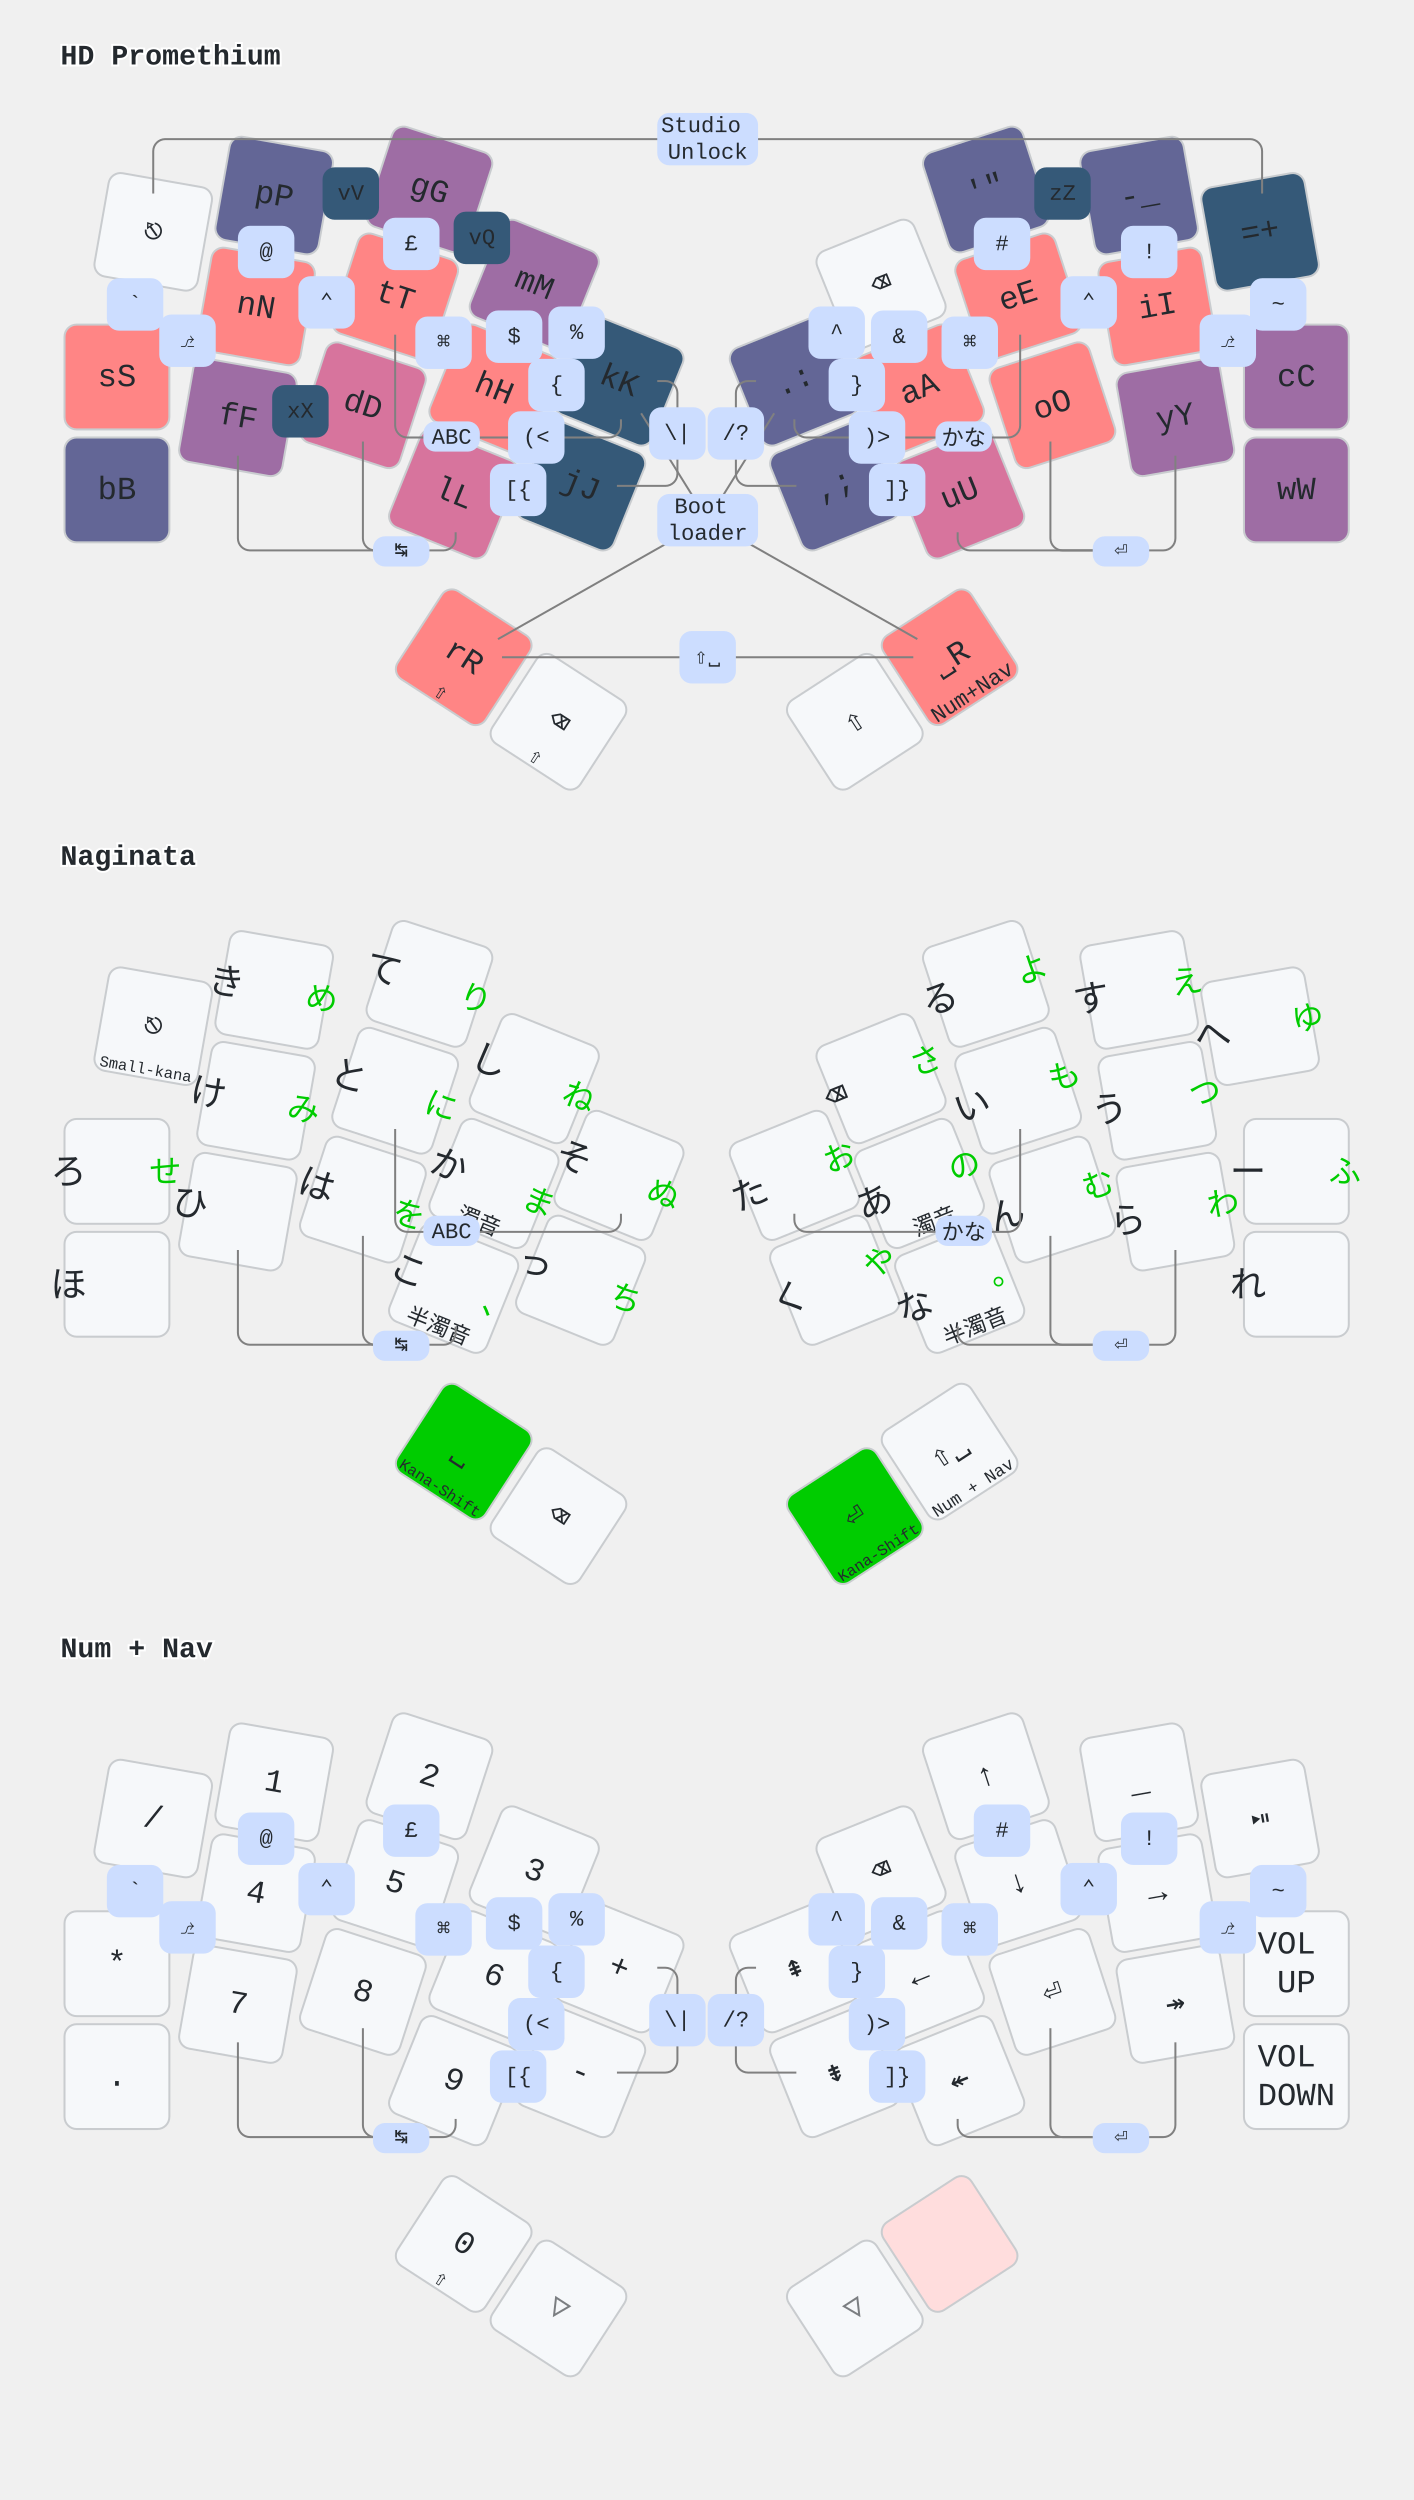
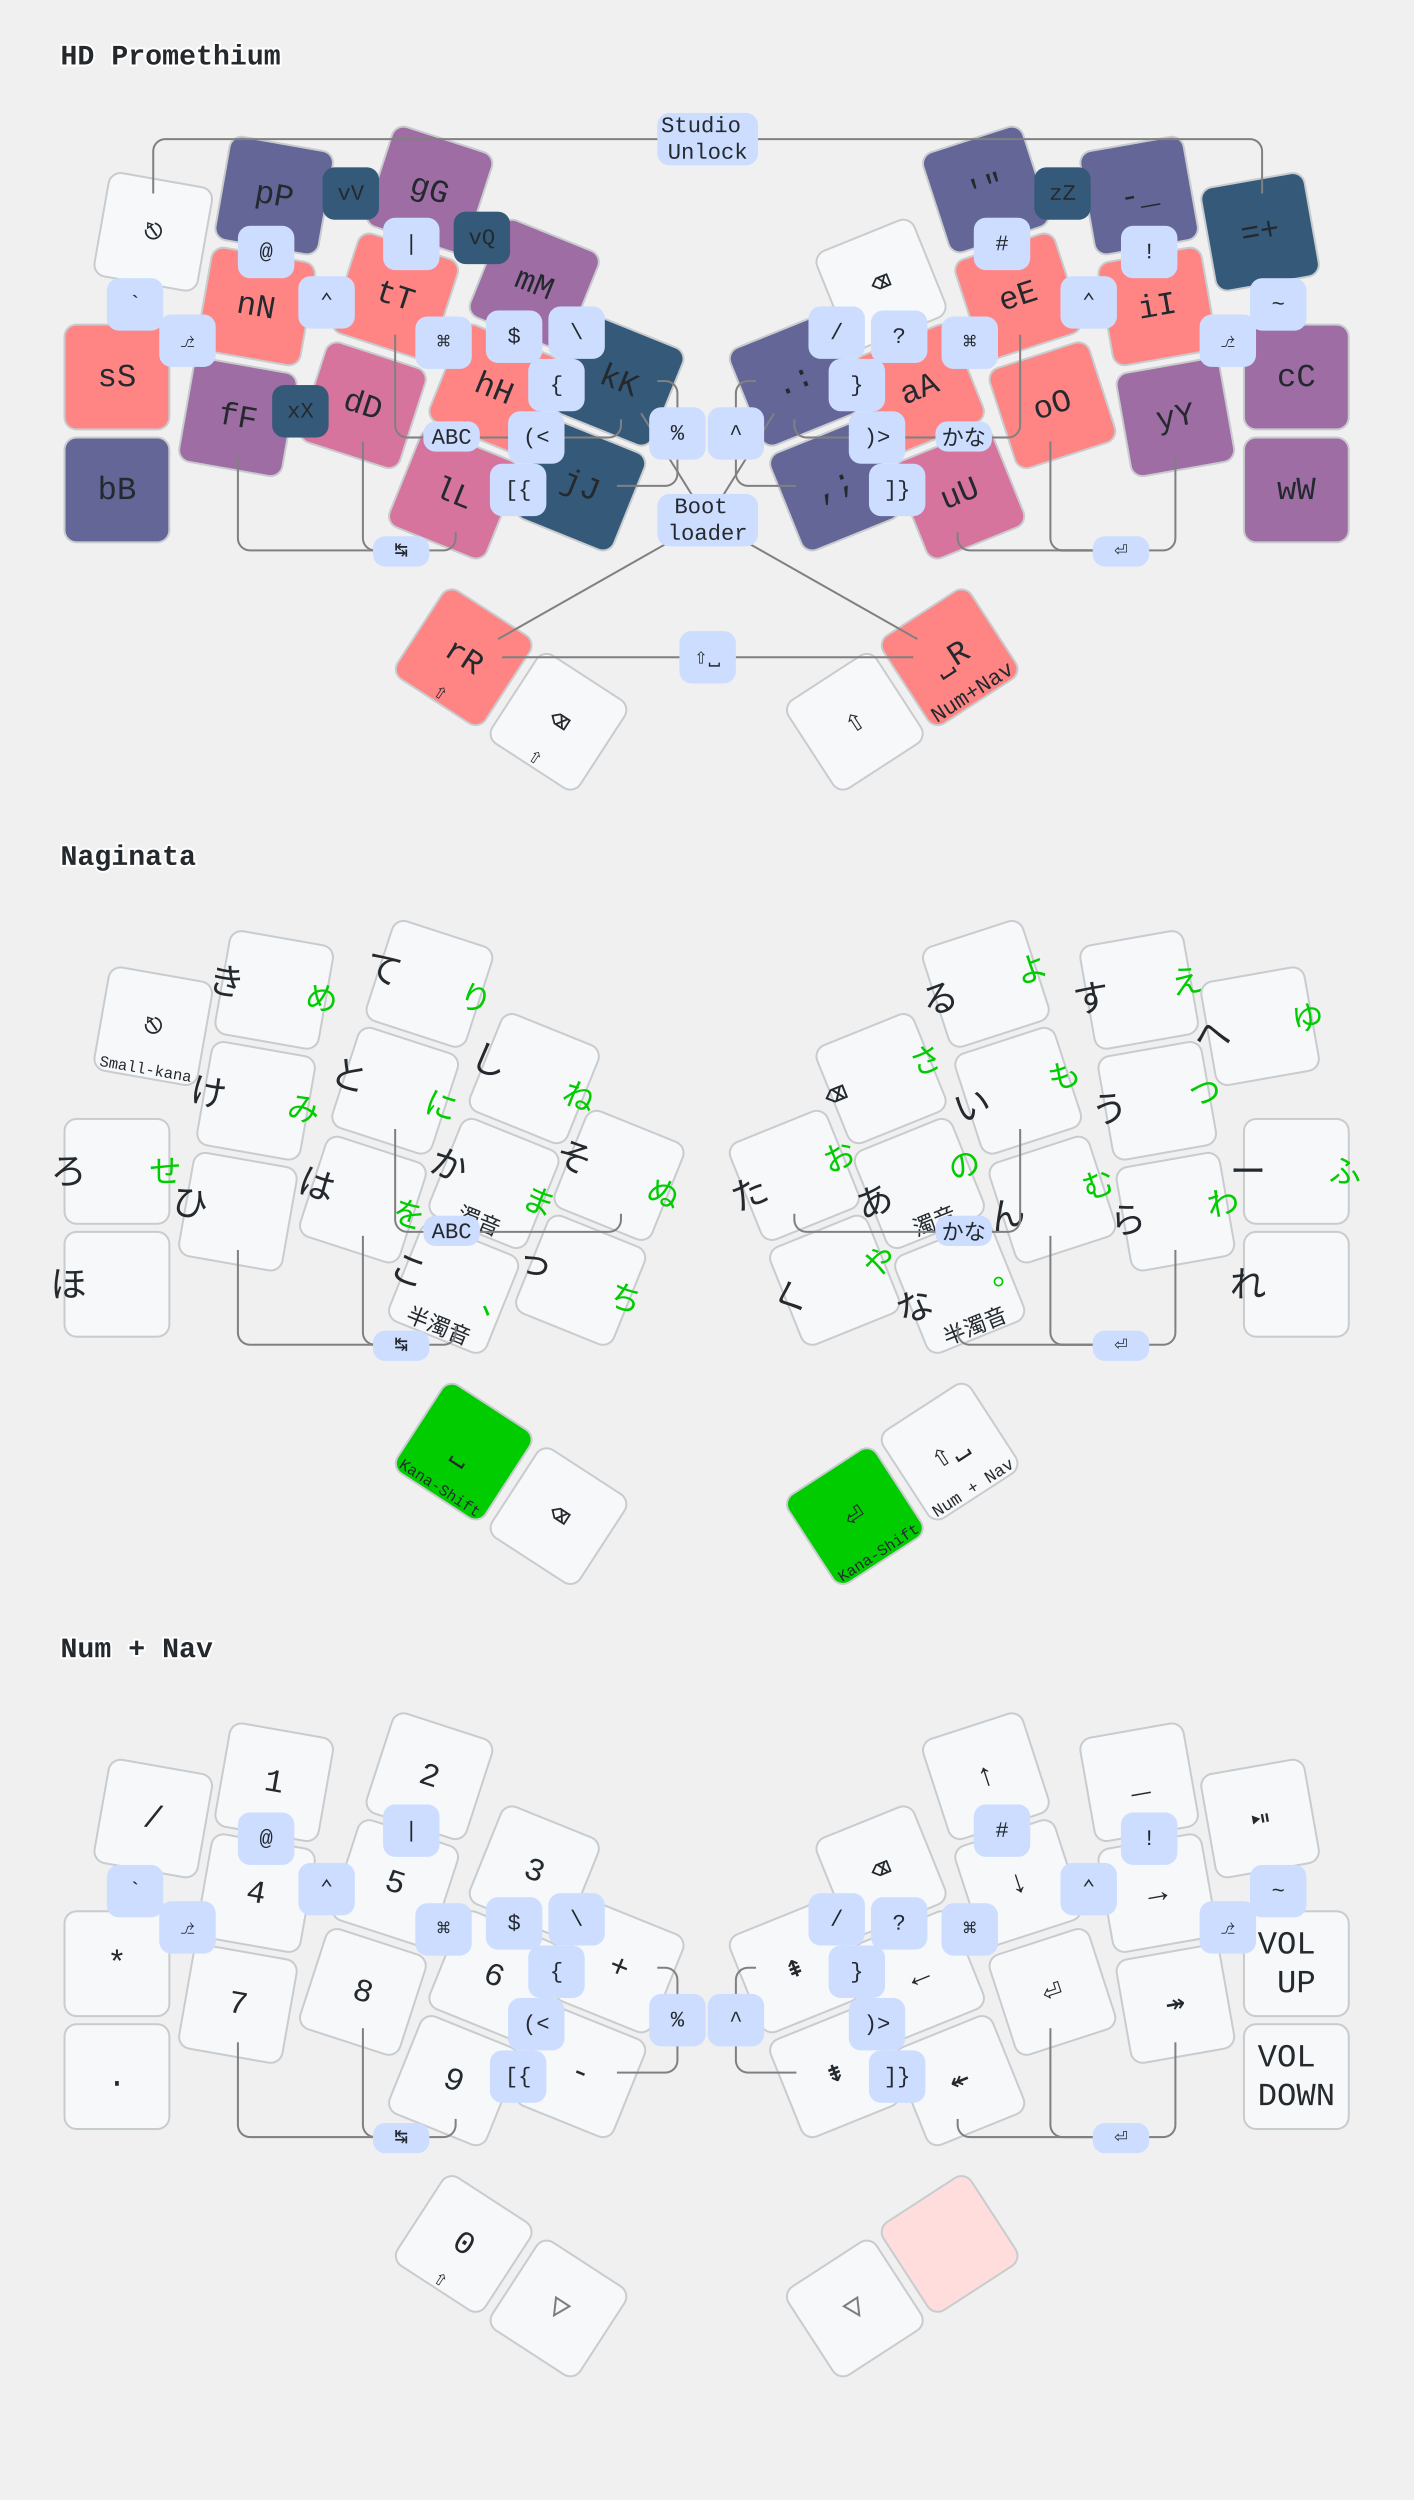
<svg xmlns="http://www.w3.org/2000/svg" width="701" height="1240" viewBox="0 0 701 1240" class="keymap">
  <style>/* inherit to force styles through use tags*/
svg path {
    fill: inherit;
}
/* font and background color specifications */
svg.keymap {
    font-family: SFMono-Regular,Consolas,Liberation Mono,Menlo,monospace;
    font-size: 14px;
    font-kerning: normal;
    text-rendering: optimizeLegibility;
    fill: #24292e;
}

/* default key styling */
rect.key {
    fill: #f6f8fa;
    stroke: #c9cccf;
    stroke-width: 1;
}

/* color accent for combo boxes */
rect.combo {
    fill: #cdf;
}

/* color accent for held keys */
rect.held, rect.combo.held {
    fill: #fdd;
}

/* color accent for ghost (optional) keys */
rect.ghost, rect.combo.ghost {
    stroke-dasharray: 4, 4;
    stroke-width: 2;
}

text {
    text-anchor: middle;
    dominant-baseline: middle;
}

/* styling for layer labels */
text.label {
    font-weight: bold;
    text-anchor: start;
    stroke: white;
    stroke-width: 2;
    paint-order: stroke;
}

text.tap {
    font-size: 16px;
}

/* styling for combo tap, and key hold/shifted label text */
text.combo, text.hold, text.shifted {
    font-size: 11px;
}

text.hold {
    text-anchor: middle;
    dominant-baseline: auto;
}

text.shifted {
    text-anchor: middle;
    dominant-baseline: hanging;
}

/* styling for hold/shifted label text in combo box */
text.combo.hold, text.combo.shifted {
    font-size: 8px;
}

/* lighter symbol for transparent keys */
text.trans {
    fill: #7b7e81;
}

/* styling for combo dendrons */
path.combo {
    stroke-width: 1;
    stroke: gray;
    fill: none;
}

/* Start Tabler Icons Cleanup */
/* cannot use height/width with glyphs */
.icon-tabler &gt; path {
    fill: inherit;
    stroke: inherit;
}
/* hide tabler's default box */
.icon-tabler &gt; path[stroke="none"][fill="none"] {
    visibility: collapse;
}

rect.low {
    fill: #355978;
}
rect.medium-low {
    fill: #636696;
}
rect.medium {
    fill: #9E6DA4;
}
rect.medium-high {
    fill: #D7749D;
}
rect.high {
    fill: #FF8585;
}

/* green styling for Naginata kana-shift */
rect.kshift {
    fill: #00CC00;
}
text.left {
    font-size: 18px;
    translate: 16px 7px;
}
text.right {
    fill: #00CC00;
    font-size: 16px;
    translate: -16px -10px;
}
</style>
  <g transform="translate(30, 0)" class="layer-HD Promethium">
    <text x="0" y="28" class="label" id="HD-Promethium">HD Promethium</text>
    <g transform="translate(0, 59)">
      <g transform="translate(46, 56) rotate(10.0)" class="key keypos-0">
        <rect rx="6" ry="6" x="-26" y="-26" width="52" height="52" class="key" />
        <text x="0" y="0" class="key tap">⎋</text>
      </g>
      <g transform="translate(106, 38) rotate(10.0)" class="key medium-low keypos-1">
        <rect rx="6" ry="6" x="-26" y="-26" width="52" height="52" class="key medium-low" />
        <text x="0" y="0" class="key medium-low tap">pP</text>
      </g>
      <g transform="translate(183, 35) rotate(18.0)" class="key medium keypos-2">
        <rect rx="6" ry="6" x="-26" y="-26" width="52" height="52" class="key medium" />
        <text x="0" y="0" class="key medium tap">gG</text>
      </g>
      <g transform="translate(235, 82) rotate(22.0)" class="key medium keypos-3">
        <rect rx="6" ry="6" x="-26" y="-26" width="52" height="52" class="key medium" />
        <text x="0" y="0" class="key medium tap">mM</text>
      </g>
      <g transform="translate(277, 130) rotate(22.0)" class="key low keypos-4">
        <rect rx="6" ry="6" x="-26" y="-26" width="52" height="52" class="key low" />
        <text x="0" y="0" class="key low tap">kK</text>
      </g>
      <g transform="translate(364, 130) rotate(-22.0)" class="key medium-low keypos-5">
        <rect rx="6" ry="6" x="-26" y="-26" width="52" height="52" class="key medium-low" />
        <text x="0" y="0" class="key medium-low tap">.:</text>
      </g>
      <g transform="translate(407, 82) rotate(-22.0)" class="key keypos-6">
        <rect rx="6" ry="6" x="-26" y="-26" width="52" height="52" class="key" />
        <text x="0" y="0" class="key tap">⌫</text>
      </g>
      <g transform="translate(459, 35) rotate(-18.0)" class="key medium-low keypos-7">
        <rect rx="6" ry="6" x="-26" y="-26" width="52" height="52" class="key medium-low" />
        <text x="0" y="0" class="key medium-low tap">'"</text>
      </g>
      <g transform="translate(535, 38) rotate(-10.0)" class="key medium-low keypos-8">
        <rect rx="6" ry="6" x="-26" y="-26" width="52" height="52" class="key medium-low" />
        <text x="0" y="0" class="key medium-low tap">-_</text>
      </g>
      <g transform="translate(595, 56) rotate(-10.0)" class="key low keypos-9">
        <rect rx="6" ry="6" x="-26" y="-26" width="52" height="52" class="key low" />
        <text x="0" y="0" class="key low tap">=+</text>
      </g>
      <g transform="translate(28, 128)" class="key high keypos-10">
        <rect rx="6" ry="6" x="-26" y="-26" width="52" height="52" class="key high" />
        <text x="0" y="0" class="key high tap">sS</text>
      </g>
      <g transform="translate(97, 93) rotate(10.0)" class="key high keypos-11">
        <rect rx="6" ry="6" x="-26" y="-26" width="52" height="52" class="key high" />
        <text x="0" y="0" class="key high tap">nN</text>
      </g>
      <g transform="translate(166, 88) rotate(18.0)" class="key high keypos-12">
        <rect rx="6" ry="6" x="-26" y="-26" width="52" height="52" class="key high" />
        <text x="0" y="0" class="key high tap">tT</text>
      </g>
      <g transform="translate(215, 134) rotate(22.0)" class="key high keypos-13">
        <rect rx="6" ry="6" x="-26" y="-26" width="52" height="52" class="key high" />
        <text x="0" y="0" class="key high tap">hH</text>
      </g>
      <g transform="translate(258, 182) rotate(22.0)" class="key low keypos-14">
        <rect rx="6" ry="6" x="-26" y="-26" width="52" height="52" class="key low" />
        <text x="0" y="0" class="key low tap">jJ</text>
      </g>
      <g transform="translate(384, 182) rotate(-22.0)" class="key medium-low keypos-15">
        <rect rx="6" ry="6" x="-26" y="-26" width="52" height="52" class="key medium-low" />
        <text x="0" y="0" class="key medium-low tap">,;</text>
      </g>
      <g transform="translate(426, 134) rotate(-22.0)" class="key high keypos-16">
        <rect rx="6" ry="6" x="-26" y="-26" width="52" height="52" class="key high" />
        <text x="0" y="0" class="key high tap">aA</text>
      </g>
      <g transform="translate(475, 88) rotate(-18.0)" class="key high keypos-17">
        <rect rx="6" ry="6" x="-26" y="-26" width="52" height="52" class="key high" />
        <text x="0" y="0" class="key high tap">eE</text>
      </g>
      <g transform="translate(544, 93) rotate(-10.0)" class="key high keypos-18">
        <rect rx="6" ry="6" x="-26" y="-26" width="52" height="52" class="key high" />
        <text x="0" y="0" class="key high tap">iI</text>
      </g>
      <g transform="translate(613, 128)" class="key medium keypos-19">
        <rect rx="6" ry="6" x="-26" y="-26" width="52" height="52" class="key medium" />
        <text x="0" y="0" class="key medium tap">cC</text>
      </g>
      <g transform="translate(28, 184)" class="key medium-low keypos-20">
        <rect rx="6" ry="6" x="-26" y="-26" width="52" height="52" class="key medium-low" />
        <text x="0" y="0" class="key medium-low tap">bB</text>
      </g>
      <g transform="translate(88, 148) rotate(10.0)" class="key medium keypos-21">
        <rect rx="6" ry="6" x="-26" y="-26" width="52" height="52" class="key medium" />
        <text x="0" y="0" class="key medium tap">fF</text>
      </g>
      <g transform="translate(150, 142) rotate(18.0)" class="key medium-high keypos-22">
        <rect rx="6" ry="6" x="-26" y="-26" width="52" height="52" class="key medium-high" />
        <text x="0" y="0" class="key medium-high tap">dD</text>
      </g>
      <g transform="translate(195, 186) rotate(22.0)" class="key medium-high keypos-23">
        <rect rx="6" ry="6" x="-26" y="-26" width="52" height="52" class="key medium-high" />
        <text x="0" y="0" class="key medium-high tap">lL</text>
      </g>
      <g transform="translate(446, 186) rotate(-22.0)" class="key medium-high keypos-24">
        <rect rx="6" ry="6" x="-26" y="-26" width="52" height="52" class="key medium-high" />
        <text x="0" y="0" class="key medium-high tap">uU</text>
      </g>
      <g transform="translate(492, 142) rotate(-18.0)" class="key high keypos-25">
        <rect rx="6" ry="6" x="-26" y="-26" width="52" height="52" class="key high" />
        <text x="0" y="0" class="key high tap">oO</text>
      </g>
      <g transform="translate(553, 148) rotate(-10.0)" class="key medium keypos-26">
        <rect rx="6" ry="6" x="-26" y="-26" width="52" height="52" class="key medium" />
        <text x="0" y="0" class="key medium tap">yY</text>
      </g>
      <g transform="translate(613, 184)" class="key medium keypos-27">
        <rect rx="6" ry="6" x="-26" y="-26" width="52" height="52" class="key medium" />
        <text x="0" y="0" class="key medium tap">wW</text>
      </g>
      <g transform="translate(200, 267) rotate(33.0)" class="key high keypos-28">
        <rect rx="6" ry="6" x="-26" y="-26" width="52" height="52" class="key high" />
        <text x="0" y="0" class="key high tap">rR</text>
        <text x="0" y="24" class="key high hold">⇧</text>
      </g>
      <g transform="translate(247, 299) rotate(33.0)" class="key keypos-29">
        <rect rx="6" ry="6" x="-26" y="-26" width="52" height="52" class="key" />
        <text x="0" y="0" class="key tap">⌫</text>
        <text x="0" y="24" class="key hold">⇧</text>
      </g>
      <g transform="translate(394, 299) rotate(-33.0)" class="key keypos-30">
        <rect rx="6" ry="6" x="-26" y="-26" width="52" height="52" class="key" />
        <text x="0" y="0" class="key tap">⇧</text>
      </g>
      <g transform="translate(441, 267) rotate(-33.0)" class="key high keypos-31">
        <rect rx="6" ry="6" x="-26" y="-26" width="52" height="52" class="key high" />
        <text x="0" y="0" class="key high tap">⎵R</text>
        <text x="0" y="24" class="key high hold">Num+Nav</text>
      </g>
      <g class="combo combopos-0">
        <path d="M321,10 h-269 a6.0,6.0 0 0 0 -6.0,6.0 v21" class="combo" />
        <path d="M321,10 h269 a6.0,6.0 0 0 1 6.0,6.0 v21" class="combo" />
        <rect rx="6" ry="6" x="296" y="-3" width="50" height="26" class="combo" />
        <text x="321" y="10" class="combo tap">
          <tspan x="321" dy="-0.6em">Studio</tspan>
          <tspan x="321" dy="1.2em">Unlock</tspan>
        </text>
      </g>
      <g class="combo combopos-1">
        <path d="M321,199 l-33,-53" class="combo" />
        <path d="M321,199 l33,-53" class="combo" />
        <path d="M321,199 l-104,59" class="combo" />
        <path d="M321,199 l104,59" class="combo" />
        <rect rx="6" ry="6" x="296" y="186" width="50" height="26" class="combo" />
        <text x="321" y="199" class="combo tap">
          <tspan x="321" dy="-0.6em">Boot</tspan>
          <tspan x="321" dy="1.2em">loader</tspan>
        </text>
      </g>
      <g class="combo combopos-2">
        <path d="M448,158 h-78 a6.0,6.0 0 0 1 -6.0,-6.0 v-3" class="combo" />
        <path d="M448,158 h22 a6.0,6.0 0 0 0 6.0,-6.0 v-45" class="combo" />
        <rect rx="6" ry="6" x="434" y="150" width="28" height="15" class="combo" />
        <text x="448" y="158" class="combo tap">かな</text>
      </g>
      <g class="combo combopos-3">
        <path d="M194,158 h78 a6.0,6.0 0 0 0 6.0,-6.0 v-3" class="combo" />
        <path d="M194,158 h-22 a6.0,6.0 0 0 1 -6.0,-6.0 v-45" class="combo" />
        <rect rx="6" ry="6" x="180" y="150" width="28" height="15" class="combo" />
        <text x="194" y="158" class="combo tap">ABC</text>
      </g>
      <g class="combo combopos-4">
        <path d="M169,214 h21 a6.0,6.0 0 0 0 6.0,-6.0 v-3" class="combo" />
        <path d="M169,214 h-13 a6.0,6.0 0 0 1 -6.0,-6.0 v-48" class="combo" />
        <path d="M169,214 h-75 a6.0,6.0 0 0 1 -6.0,-6.0 v-41" class="combo" />
        <rect rx="6" ry="6" x="155" y="207" width="28" height="15" class="combo" />
        <text x="169" y="214" class="combo tap">↹</text>
      </g>
      <g class="combo combopos-5">
        <path d="M526,214 h-75 a6.0,6.0 0 0 1 -6.0,-6.0 v-3" class="combo" />
        <path d="M526,214 h-29 a6.0,6.0 0 0 1 -6.0,-6.0 v-48" class="combo" />
        <path d="M526,214 h21 a6.0,6.0 0 0 0 6.0,-6.0 v-41" class="combo" />
        <rect rx="6" ry="6" x="512" y="207" width="28" height="15" class="combo" />
        <text x="526" y="214" class="combo tap">⏎</text>
      </g>
      <g class="combo combopos-6">
        <rect rx="6" ry="6" x="49" y="97" width="28" height="26" class="combo" />
        <text x="63" y="110" class="combo tap">⎇</text>
      </g>
      <g class="combo combopos-7">
        <rect rx="6" ry="6" x="118" y="78" width="28" height="26" class="combo" />
        <text x="132" y="91" class="combo tap">⌃</text>
      </g>
      <g class="combo combopos-8">
        <rect rx="6" ry="6" x="176" y="98" width="28" height="26" class="combo" />
        <text x="190" y="111" class="combo tap">⌘</text>
      </g>
      <g class="combo combopos-9">
        <rect rx="6" ry="6" x="565" y="97" width="28" height="26" class="combo" />
        <text x="579" y="110" class="combo tap">⎇</text>
      </g>
      <g class="combo combopos-10">
        <rect rx="6" ry="6" x="496" y="78" width="28" height="26" class="combo" />
        <text x="510" y="91" class="combo tap">⌃</text>
      </g>
      <g class="combo combopos-11">
        <rect rx="6" ry="6" x="437" y="98" width="28" height="26" class="combo" />
        <text x="451" y="111" class="combo tap">⌘</text>
      </g>
      <g class="combo low combopos-12">
        <rect rx="6" ry="6" x="195" y="46" width="28" height="26" class="combo low" />
        <text x="209" y="59" class="combo low tap">vQ</text>
      </g>
      <g class="combo low combopos-13">
        <rect rx="6" ry="6" x="483" y="24" width="28" height="26" class="combo low" />
        <text x="497" y="37" class="combo low tap">zZ</text>
      </g>
      <g class="combo low combopos-14">
        <rect rx="6" ry="6" x="130" y="24" width="28" height="26" class="combo low" />
        <text x="144" y="37" class="combo low tap">vV</text>
      </g>
      <g class="combo low combopos-15">
        <rect rx="6" ry="6" x="105" y="132" width="28" height="26" class="combo low" />
        <text x="119" y="145" class="combo low tap">xX</text>
      </g>
      <g class="combo combopos-16">
        <path d="M321,267 l-102,0" class="combo" />
        <path d="M321,267 l102,0" class="combo" />
        <rect rx="6" ry="6" x="307" y="254" width="28" height="26" class="combo" />
        <text x="321" y="267" class="combo tap">⇧⎵</text>
      </g>
      <g class="combo combopos-17">
        <rect rx="6" ry="6" x="23" y="79" width="28" height="26" class="combo" />
        <text x="37" y="92" class="combo tap">`</text>
      </g>
      <g class="combo combopos-18">
        <rect rx="6" ry="6" x="88" y="53" width="28" height="26" class="combo" />
        <text x="102" y="66" class="combo tap">@</text>
      </g>
      <g class="combo combopos-19">
        <rect rx="6" ry="6" x="160" y="49" width="28" height="26" class="combo" />
-         <text x="174" y="62" class="combo tap">£</text>
+         <text x="174" y="62" class="combo tap">|</text>
      </g>
      <g class="combo combopos-20">
        <rect rx="6" ry="6" x="211" y="95" width="28" height="26" class="combo" />
        <text x="225" y="108" class="combo tap">$</text>
      </g>
      <g class="combo combopos-21">
        <rect rx="6" ry="6" x="242" y="93" width="28" height="26" class="combo" />
-         <text x="256" y="106" class="combo tap">%</text>
+         <text x="256" y="106" class="combo tap">\</text>
      </g>
      <g class="combo combopos-22">
        <path d="M306,156 v-20 a6.0,6.0 0 0 0 -6.0,-6.0 h-4" class="combo" />
        <path d="M306,156 v20 a6.0,6.0 0 0 1 -6.0,6.0 h-24" class="combo" />
        <rect rx="6" ry="6" x="292" y="143" width="28" height="26" class="combo" />
-         <text x="306" y="156" class="combo tap">\|</text>
+         <text x="306" y="156" class="combo tap">%</text>
      </g>
      <g class="combo combopos-23">
        <path d="M335,156 v-20 a6.0,6.0 0 0 1 6.0,-6.0 h4" class="combo" />
        <path d="M335,156 v20 a6.0,6.0 0 0 0 6.0,6.0 h24" class="combo" />
        <rect rx="6" ry="6" x="321" y="143" width="28" height="26" class="combo" />
-         <text x="335" y="156" class="combo tap">/?</text>
+         <text x="335" y="156" class="combo tap">^</text>
      </g>
      <g class="combo combopos-24">
        <rect rx="6" ry="6" x="371" y="93" width="28" height="26" class="combo" />
-         <text x="385" y="106" class="combo tap">^</text>
+         <text x="385" y="106" class="combo tap">/</text>
      </g>
      <g class="combo combopos-25">
        <rect rx="6" ry="6" x="402" y="95" width="28" height="26" class="combo" />
-         <text x="416" y="108" class="combo tap">&amp;</text>
+         <text x="416" y="108" class="combo tap">?</text>
      </g>
      <g class="combo combopos-26">
        <rect rx="6" ry="6" x="453" y="49" width="28" height="26" class="combo" />
        <text x="467" y="62" class="combo tap">#</text>
      </g>
      <g class="combo combopos-27">
        <rect rx="6" ry="6" x="526" y="53" width="28" height="26" class="combo" />
        <text x="540" y="66" class="combo tap">!</text>
      </g>
      <g class="combo combopos-28">
        <rect rx="6" ry="6" x="590" y="79" width="28" height="26" class="combo" />
        <text x="604" y="92" class="combo tap">~</text>
      </g>
      <g class="combo combopos-29">
        <rect rx="6" ry="6" x="232" y="119" width="28" height="26" class="combo" />
        <text x="246" y="132" class="combo tap">{</text>
      </g>
      <g class="combo combopos-30">
        <rect rx="6" ry="6" x="381" y="119" width="28" height="26" class="combo" />
        <text x="395" y="132" class="combo tap">}</text>
      </g>
      <g class="combo combopos-31">
        <rect rx="6" ry="6" x="222" y="145" width="28" height="26" class="combo" />
        <text x="236" y="158" class="combo tap">(&lt;</text>
      </g>
      <g class="combo combopos-32">
        <rect rx="6" ry="6" x="391" y="145" width="28" height="26" class="combo" />
        <text x="405" y="158" class="combo tap">)&gt;</text>
      </g>
      <g class="combo combopos-33">
        <rect rx="6" ry="6" x="213" y="171" width="28" height="26" class="combo" />
        <text x="227" y="184" class="combo tap">[{</text>
      </g>
      <g class="combo combopos-34">
        <rect rx="6" ry="6" x="401" y="171" width="28" height="26" class="combo" />
        <text x="415" y="184" class="combo tap">]}</text>
      </g>
    </g>
  </g>
  <g transform="translate(30, 397)" class="layer-Naginata">
    <text x="0" y="28" class="label" id="Naginata">Naginata</text>
    <g transform="translate(0, 56)">
      <g transform="translate(46, 56) rotate(10.0)" class="key keypos-0">
        <rect rx="6" ry="6" x="-26" y="-26" width="52" height="52" class="key" />
        <text x="0" y="0" class="key tap">⎋</text>
        <text x="0" y="24" class="key hold">
          <tspan style="font-size: 70%">Small-kana</tspan>
        </text>
      </g>
      <g transform="translate(106, 38) rotate(10.0)" class="key keypos-1">
        <rect rx="6" ry="6" x="-26" y="-26" width="52" height="52" class="key" />
        <text x="-24" y="0" class="key left">き</text>
        <text x="24" y="0" class="key right">め</text>
      </g>
      <g transform="translate(183, 35) rotate(18.0)" class="key keypos-2">
        <rect rx="6" ry="6" x="-26" y="-26" width="52" height="52" class="key" />
        <text x="-24" y="0" class="key left">て</text>
        <text x="24" y="0" class="key right">り</text>
      </g>
      <g transform="translate(235, 82) rotate(22.0)" class="key keypos-3">
        <rect rx="6" ry="6" x="-26" y="-26" width="52" height="52" class="key" />
        <text x="-24" y="0" class="key left">し</text>
        <text x="24" y="0" class="key right">ね</text>
      </g>
      <g transform="translate(277, 130) rotate(22.0)" class="key keypos-4">
        <rect rx="6" ry="6" x="-26" y="-26" width="52" height="52" class="key" />
        <text x="-24" y="0" class="key left">そ</text>
        <text x="24" y="0" class="key right">ぬ</text>
      </g>
      <g transform="translate(364, 130) rotate(-22.0)" class="key keypos-5">
        <rect rx="6" ry="6" x="-26" y="-26" width="52" height="52" class="key" />
        <text x="-24" y="0" class="key left">た</text>
        <text x="24" y="0" class="key right">お</text>
      </g>
      <g transform="translate(407, 82) rotate(-22.0)" class="key keypos-6">
        <rect rx="6" ry="6" x="-26" y="-26" width="52" height="52" class="key" />
        <text x="-24" y="0" class="key left">⌫</text>
        <text x="24" y="0" class="key right">さ</text>
      </g>
      <g transform="translate(459, 35) rotate(-18.0)" class="key keypos-7">
        <rect rx="6" ry="6" x="-26" y="-26" width="52" height="52" class="key" />
        <text x="-24" y="0" class="key left">る</text>
        <text x="24" y="0" class="key right">よ</text>
      </g>
      <g transform="translate(535, 38) rotate(-10.0)" class="key keypos-8">
        <rect rx="6" ry="6" x="-26" y="-26" width="52" height="52" class="key" />
        <text x="-24" y="0" class="key left">す</text>
        <text x="24" y="0" class="key right">え</text>
      </g>
      <g transform="translate(595, 56) rotate(-10.0)" class="key keypos-9">
        <rect rx="6" ry="6" x="-26" y="-26" width="52" height="52" class="key" />
        <text x="-24" y="0" class="key left">へ</text>
        <text x="24" y="0" class="key right">ゆ</text>
      </g>
      <g transform="translate(28, 128)" class="key keypos-10">
        <rect rx="6" ry="6" x="-26" y="-26" width="52" height="52" class="key" />
        <text x="-24" y="0" class="key left">ろ</text>
        <text x="24" y="0" class="key right">せ</text>
      </g>
      <g transform="translate(97, 93) rotate(10.0)" class="key keypos-11">
        <rect rx="6" ry="6" x="-26" y="-26" width="52" height="52" class="key" />
        <text x="-24" y="0" class="key left">け</text>
        <text x="24" y="0" class="key right">み</text>
      </g>
      <g transform="translate(166, 88) rotate(18.0)" class="key keypos-12">
        <rect rx="6" ry="6" x="-26" y="-26" width="52" height="52" class="key" />
        <text x="-24" y="0" class="key left">と</text>
        <text x="24" y="0" class="key right">に</text>
      </g>
      <g transform="translate(215, 134) rotate(22.0)" class="key keypos-13">
        <rect rx="6" ry="6" x="-26" y="-26" width="52" height="52" class="key" />
        <text x="0" y="24" class="key hold">濁音</text>
        <text x="-24" y="0" class="key left">か</text>
        <text x="24" y="0" class="key right">ま</text>
      </g>
      <g transform="translate(258, 182) rotate(22.0)" class="key keypos-14">
        <rect rx="6" ry="6" x="-26" y="-26" width="52" height="52" class="key" />
        <text x="-24" y="0" class="key left">っ</text>
        <text x="24" y="0" class="key right">ち</text>
      </g>
      <g transform="translate(384, 182) rotate(-22.0)" class="key keypos-15">
        <rect rx="6" ry="6" x="-26" y="-26" width="52" height="52" class="key" />
        <text x="-24" y="0" class="key left">く</text>
        <text x="24" y="0" class="key right">や</text>
      </g>
      <g transform="translate(426, 134) rotate(-22.0)" class="key keypos-16">
        <rect rx="6" ry="6" x="-26" y="-26" width="52" height="52" class="key" />
        <text x="0" y="24" class="key hold">濁音</text>
        <text x="-24" y="0" class="key left">あ</text>
        <text x="24" y="0" class="key right">の</text>
      </g>
      <g transform="translate(475, 88) rotate(-18.0)" class="key keypos-17">
        <rect rx="6" ry="6" x="-26" y="-26" width="52" height="52" class="key" />
        <text x="-24" y="0" class="key left">い</text>
        <text x="24" y="0" class="key right">も</text>
      </g>
      <g transform="translate(544, 93) rotate(-10.0)" class="key keypos-18">
        <rect rx="6" ry="6" x="-26" y="-26" width="52" height="52" class="key" />
        <text x="-24" y="0" class="key left">う</text>
        <text x="24" y="0" class="key right">つ</text>
      </g>
      <g transform="translate(613, 128)" class="key keypos-19">
        <rect rx="6" ry="6" x="-26" y="-26" width="52" height="52" class="key" />
        <text x="-24" y="0" class="key left">ー</text>
        <text x="24" y="0" class="key right">ふ</text>
      </g>
      <g transform="translate(28, 184)" class="key keypos-20">
        <rect rx="6" ry="6" x="-26" y="-26" width="52" height="52" class="key" />
        <text x="-24" y="0" class="key left">ほ</text>
      </g>
      <g transform="translate(88, 148) rotate(10.0)" class="key keypos-21">
        <rect rx="6" ry="6" x="-26" y="-26" width="52" height="52" class="key" />
        <text x="-24" y="0" class="key left">ひ</text>
      </g>
      <g transform="translate(150, 142) rotate(18.0)" class="key keypos-22">
        <rect rx="6" ry="6" x="-26" y="-26" width="52" height="52" class="key" />
        <text x="-24" y="0" class="key left">は</text>
        <text x="24" y="0" class="key right">を</text>
      </g>
      <g transform="translate(195, 186) rotate(22.0)" class="key keypos-23">
        <rect rx="6" ry="6" x="-26" y="-26" width="52" height="52" class="key" />
        <text x="0" y="24" class="key hold">半濁音</text>
        <text x="-24" y="0" class="key left">こ</text>
        <text x="24" y="0" class="key right">、</text>
      </g>
      <g transform="translate(446, 186) rotate(-22.0)" class="key keypos-24">
        <rect rx="6" ry="6" x="-26" y="-26" width="52" height="52" class="key" />
        <text x="0" y="24" class="key hold">半濁音</text>
        <text x="-24" y="0" class="key left">な</text>
        <text x="24" y="0" class="key right">。</text>
      </g>
      <g transform="translate(492, 142) rotate(-18.0)" class="key keypos-25">
        <rect rx="6" ry="6" x="-26" y="-26" width="52" height="52" class="key" />
        <text x="-24" y="0" class="key left">ん</text>
        <text x="24" y="0" class="key right">む</text>
      </g>
      <g transform="translate(553, 148) rotate(-10.0)" class="key keypos-26">
        <rect rx="6" ry="6" x="-26" y="-26" width="52" height="52" class="key" />
        <text x="-24" y="0" class="key left">ら</text>
        <text x="24" y="0" class="key right">わ</text>
      </g>
      <g transform="translate(613, 184)" class="key keypos-27">
        <rect rx="6" ry="6" x="-26" y="-26" width="52" height="52" class="key" />
        <text x="-24" y="0" class="key left">れ</text>
      </g>
      <g transform="translate(200, 267) rotate(33.0)" class="key kshift keypos-28">
        <rect rx="6" ry="6" x="-26" y="-26" width="52" height="52" class="key kshift" />
        <text x="0" y="0" class="key kshift tap">⎵</text>
        <text x="0" y="24" class="key kshift hold">
          <tspan style="font-size: 70%">Kana-Shift</tspan>
        </text>
      </g>
      <g transform="translate(247, 299) rotate(33.0)" class="key keypos-29">
        <rect rx="6" ry="6" x="-26" y="-26" width="52" height="52" class="key" />
        <text x="0" y="0" class="key tap">⌫</text>
      </g>
      <g transform="translate(394, 299) rotate(-33.0)" class="key kshift keypos-30">
        <rect rx="6" ry="6" x="-26" y="-26" width="52" height="52" class="key kshift" />
        <text x="0" y="0" class="key kshift tap">⏎</text>
        <text x="0" y="24" class="key kshift hold">
          <tspan style="font-size: 70%">Kana-Shift</tspan>
        </text>
      </g>
      <g transform="translate(441, 267) rotate(-33.0)" class="key keypos-31">
        <rect rx="6" ry="6" x="-26" y="-26" width="52" height="52" class="key" />
        <text x="0" y="0" class="key tap">⇧⎵</text>
        <a href="#Num--Nav">
          <text x="0" y="24" class="key hold layer-activator">
            <tspan style="font-size: 78%">Num + Nav</tspan>
          </text>
        </a>
      </g>
      <g class="combo combopos-0">
        <path d="M448,158 h-78 a6.0,6.0 0 0 1 -6.0,-6.0 v-3" class="combo" />
        <path d="M448,158 h22 a6.0,6.0 0 0 0 6.0,-6.0 v-45" class="combo" />
        <rect rx="6" ry="6" x="434" y="150" width="28" height="15" class="combo" />
        <text x="448" y="158" class="combo tap">かな</text>
      </g>
      <g class="combo combopos-1">
        <path d="M194,158 h78 a6.0,6.0 0 0 0 6.0,-6.0 v-3" class="combo" />
        <path d="M194,158 h-22 a6.0,6.0 0 0 1 -6.0,-6.0 v-45" class="combo" />
        <rect rx="6" ry="6" x="180" y="150" width="28" height="15" class="combo" />
        <text x="194" y="158" class="combo tap">ABC</text>
      </g>
      <g class="combo combopos-2">
        <path d="M169,214 h21 a6.0,6.0 0 0 0 6.0,-6.0 v-3" class="combo" />
        <path d="M169,214 h-13 a6.0,6.0 0 0 1 -6.0,-6.0 v-48" class="combo" />
        <path d="M169,214 h-75 a6.0,6.0 0 0 1 -6.0,-6.0 v-41" class="combo" />
        <rect rx="6" ry="6" x="155" y="207" width="28" height="15" class="combo" />
        <text x="169" y="214" class="combo tap">↹</text>
      </g>
      <g class="combo combopos-3">
        <path d="M526,214 h-75 a6.0,6.0 0 0 1 -6.0,-6.0 v-3" class="combo" />
        <path d="M526,214 h-29 a6.0,6.0 0 0 1 -6.0,-6.0 v-48" class="combo" />
        <path d="M526,214 h21 a6.0,6.0 0 0 0 6.0,-6.0 v-41" class="combo" />
        <rect rx="6" ry="6" x="512" y="207" width="28" height="15" class="combo" />
        <text x="526" y="214" class="combo tap">⏎</text>
      </g>
    </g>
  </g>
  <g transform="translate(30, 790)" class="layer-Num + Nav">
    <text x="0" y="28" class="label" id="Num--Nav">Num + Nav</text>
    <g transform="translate(0, 56)">
      <g transform="translate(46, 56) rotate(10.0)" class="key keypos-0">
        <rect rx="6" ry="6" x="-26" y="-26" width="52" height="52" class="key" />
        <text x="0" y="0" class="key tap">/</text>
      </g>
      <g transform="translate(106, 38) rotate(10.0)" class="key keypos-1">
        <rect rx="6" ry="6" x="-26" y="-26" width="52" height="52" class="key" />
        <text x="0" y="0" class="key tap">1</text>
      </g>
      <g transform="translate(183, 35) rotate(18.0)" class="key keypos-2">
        <rect rx="6" ry="6" x="-26" y="-26" width="52" height="52" class="key" />
        <text x="0" y="0" class="key tap">2</text>
      </g>
      <g transform="translate(235, 82) rotate(22.0)" class="key keypos-3">
        <rect rx="6" ry="6" x="-26" y="-26" width="52" height="52" class="key" />
        <text x="0" y="0" class="key tap">3</text>
      </g>
      <g transform="translate(277, 130) rotate(22.0)" class="key keypos-4">
        <rect rx="6" ry="6" x="-26" y="-26" width="52" height="52" class="key" />
        <text x="0" y="0" class="key tap">+</text>
      </g>
      <g transform="translate(364, 130) rotate(-22.0)" class="key keypos-5">
        <rect rx="6" ry="6" x="-26" y="-26" width="52" height="52" class="key" />
        <text x="0" y="0" class="key tap">⇞</text>
      </g>
      <g transform="translate(407, 82) rotate(-22.0)" class="key keypos-6">
        <rect rx="6" ry="6" x="-26" y="-26" width="52" height="52" class="key" />
        <text x="0" y="0" class="key tap">⌫</text>
      </g>
      <g transform="translate(459, 35) rotate(-18.0)" class="key keypos-7">
        <rect rx="6" ry="6" x="-26" y="-26" width="52" height="52" class="key" />
        <text x="0" y="0" class="key tap">↑</text>
      </g>
      <g transform="translate(535, 38) rotate(-10.0)" class="key keypos-8">
        <rect rx="6" ry="6" x="-26" y="-26" width="52" height="52" class="key" />
        <text x="0" y="0" class="key tap">_</text>
      </g>
      <g transform="translate(595, 56) rotate(-10.0)" class="key keypos-9">
        <rect rx="6" ry="6" x="-26" y="-26" width="52" height="52" class="key" />
        <text x="0" y="0" class="key tap">⏯</text>
      </g>
      <g transform="translate(28, 128)" class="key keypos-10">
        <rect rx="6" ry="6" x="-26" y="-26" width="52" height="52" class="key" />
        <text x="0" y="0" class="key tap">*</text>
      </g>
      <g transform="translate(97, 93) rotate(10.0)" class="key keypos-11">
        <rect rx="6" ry="6" x="-26" y="-26" width="52" height="52" class="key" />
        <text x="0" y="0" class="key tap">4</text>
      </g>
      <g transform="translate(166, 88) rotate(18.0)" class="key keypos-12">
        <rect rx="6" ry="6" x="-26" y="-26" width="52" height="52" class="key" />
        <text x="0" y="0" class="key tap">5</text>
      </g>
      <g transform="translate(215, 134) rotate(22.0)" class="key keypos-13">
        <rect rx="6" ry="6" x="-26" y="-26" width="52" height="52" class="key" />
        <text x="0" y="0" class="key tap">6</text>
      </g>
      <g transform="translate(258, 182) rotate(22.0)" class="key keypos-14">
        <rect rx="6" ry="6" x="-26" y="-26" width="52" height="52" class="key" />
        <text x="0" y="0" class="key tap">-</text>
      </g>
      <g transform="translate(384, 182) rotate(-22.0)" class="key keypos-15">
        <rect rx="6" ry="6" x="-26" y="-26" width="52" height="52" class="key" />
        <text x="0" y="0" class="key tap">⇟</text>
      </g>
      <g transform="translate(426, 134) rotate(-22.0)" class="key keypos-16">
        <rect rx="6" ry="6" x="-26" y="-26" width="52" height="52" class="key" />
        <text x="0" y="0" class="key tap">←</text>
      </g>
      <g transform="translate(475, 88) rotate(-18.0)" class="key keypos-17">
        <rect rx="6" ry="6" x="-26" y="-26" width="52" height="52" class="key" />
        <text x="0" y="0" class="key tap">↓</text>
      </g>
      <g transform="translate(544, 93) rotate(-10.0)" class="key keypos-18">
        <rect rx="6" ry="6" x="-26" y="-26" width="52" height="52" class="key" />
        <text x="0" y="0" class="key tap">→</text>
      </g>
      <g transform="translate(613, 128)" class="key keypos-19">
        <rect rx="6" ry="6" x="-26" y="-26" width="52" height="52" class="key" />
        <text x="0" y="0" class="key tap">
          <tspan x="0" dy="-0.6em">VOL</tspan>
          <tspan x="0" dy="1.2em">UP</tspan>
        </text>
      </g>
      <g transform="translate(28, 184)" class="key keypos-20">
        <rect rx="6" ry="6" x="-26" y="-26" width="52" height="52" class="key" />
        <text x="0" y="0" class="key tap">.</text>
      </g>
      <g transform="translate(88, 148) rotate(10.0)" class="key keypos-21">
        <rect rx="6" ry="6" x="-26" y="-26" width="52" height="52" class="key" />
        <text x="0" y="0" class="key tap">7</text>
      </g>
      <g transform="translate(150, 142) rotate(18.0)" class="key keypos-22">
        <rect rx="6" ry="6" x="-26" y="-26" width="52" height="52" class="key" />
        <text x="0" y="0" class="key tap">8</text>
      </g>
      <g transform="translate(195, 186) rotate(22.0)" class="key keypos-23">
        <rect rx="6" ry="6" x="-26" y="-26" width="52" height="52" class="key" />
        <text x="0" y="0" class="key tap">9</text>
      </g>
      <g transform="translate(446, 186) rotate(-22.0)" class="key keypos-24">
        <rect rx="6" ry="6" x="-26" y="-26" width="52" height="52" class="key" />
        <text x="0" y="0" class="key tap">↞</text>
      </g>
      <g transform="translate(492, 142) rotate(-18.0)" class="key keypos-25">
        <rect rx="6" ry="6" x="-26" y="-26" width="52" height="52" class="key" />
        <text x="0" y="0" class="key tap">⏎</text>
      </g>
      <g transform="translate(553, 148) rotate(-10.0)" class="key keypos-26">
        <rect rx="6" ry="6" x="-26" y="-26" width="52" height="52" class="key" />
        <text x="0" y="0" class="key tap">↠</text>
      </g>
      <g transform="translate(613, 184)" class="key keypos-27">
        <rect rx="6" ry="6" x="-26" y="-26" width="52" height="52" class="key" />
        <text x="0" y="0" class="key tap">
          <tspan x="0" dy="-0.6em">VOL</tspan>
          <tspan x="0" dy="1.2em">DOWN</tspan>
        </text>
      </g>
      <g transform="translate(200, 267) rotate(33.0)" class="key keypos-28">
        <rect rx="6" ry="6" x="-26" y="-26" width="52" height="52" class="key" />
        <text x="0" y="0" class="key tap">0</text>
        <text x="0" y="24" class="key hold">⇧</text>
      </g>
      <g transform="translate(247, 299) rotate(33.0)" class="key trans keypos-29">
        <rect rx="6" ry="6" x="-26" y="-26" width="52" height="52" class="key trans" />
        <text x="0" y="0" class="key trans tap">▽</text>
      </g>
      <g transform="translate(394, 299) rotate(-33.0)" class="key trans keypos-30">
        <rect rx="6" ry="6" x="-26" y="-26" width="52" height="52" class="key trans" />
        <text x="0" y="0" class="key trans tap">▽</text>
      </g>
      <g transform="translate(441, 267) rotate(-33.0)" class="key held keypos-31">
        <rect rx="6" ry="6" x="-26" y="-26" width="52" height="52" class="key held" />
      </g>
      <g class="combo combopos-0">
        <path d="M169,214 h21 a6.0,6.0 0 0 0 6.0,-6.0 v-3" class="combo" />
        <path d="M169,214 h-13 a6.0,6.0 0 0 1 -6.0,-6.0 v-48" class="combo" />
        <path d="M169,214 h-75 a6.0,6.0 0 0 1 -6.0,-6.0 v-41" class="combo" />
        <rect rx="6" ry="6" x="155" y="207" width="28" height="15" class="combo" />
        <text x="169" y="214" class="combo tap">↹</text>
      </g>
      <g class="combo combopos-1">
        <path d="M526,214 h-75 a6.0,6.0 0 0 1 -6.0,-6.0 v-3" class="combo" />
        <path d="M526,214 h-29 a6.0,6.0 0 0 1 -6.0,-6.0 v-48" class="combo" />
        <path d="M526,214 h21 a6.0,6.0 0 0 0 6.0,-6.0 v-41" class="combo" />
        <rect rx="6" ry="6" x="512" y="207" width="28" height="15" class="combo" />
        <text x="526" y="214" class="combo tap">⏎</text>
      </g>
      <g class="combo combopos-2">
        <rect rx="6" ry="6" x="49" y="97" width="28" height="26" class="combo" />
        <text x="63" y="110" class="combo tap">⎇</text>
      </g>
      <g class="combo combopos-3">
        <rect rx="6" ry="6" x="118" y="78" width="28" height="26" class="combo" />
        <text x="132" y="91" class="combo tap">⌃</text>
      </g>
      <g class="combo combopos-4">
        <rect rx="6" ry="6" x="176" y="98" width="28" height="26" class="combo" />
        <text x="190" y="111" class="combo tap">⌘</text>
      </g>
      <g class="combo combopos-5">
        <rect rx="6" ry="6" x="565" y="97" width="28" height="26" class="combo" />
        <text x="579" y="110" class="combo tap">⎇</text>
      </g>
      <g class="combo combopos-6">
        <rect rx="6" ry="6" x="496" y="78" width="28" height="26" class="combo" />
        <text x="510" y="91" class="combo tap">⌃</text>
      </g>
      <g class="combo combopos-7">
        <rect rx="6" ry="6" x="437" y="98" width="28" height="26" class="combo" />
        <text x="451" y="111" class="combo tap">⌘</text>
      </g>
      <g class="combo combopos-8">
        <rect rx="6" ry="6" x="23" y="79" width="28" height="26" class="combo" />
        <text x="37" y="92" class="combo tap">`</text>
      </g>
      <g class="combo combopos-9">
        <rect rx="6" ry="6" x="88" y="53" width="28" height="26" class="combo" />
        <text x="102" y="66" class="combo tap">@</text>
      </g>
      <g class="combo combopos-10">
        <rect rx="6" ry="6" x="160" y="49" width="28" height="26" class="combo" />
-         <text x="174" y="62" class="combo tap">£</text>
+         <text x="174" y="62" class="combo tap">|</text>
      </g>
      <g class="combo combopos-11">
        <rect rx="6" ry="6" x="211" y="95" width="28" height="26" class="combo" />
        <text x="225" y="108" class="combo tap">$</text>
      </g>
      <g class="combo combopos-12">
        <rect rx="6" ry="6" x="242" y="93" width="28" height="26" class="combo" />
-         <text x="256" y="106" class="combo tap">%</text>
+         <text x="256" y="106" class="combo tap">\</text>
      </g>
      <g class="combo combopos-13">
        <path d="M306,156 v-20 a6.0,6.0 0 0 0 -6.0,-6.0 h-4" class="combo" />
        <path d="M306,156 v20 a6.0,6.0 0 0 1 -6.0,6.0 h-24" class="combo" />
        <rect rx="6" ry="6" x="292" y="143" width="28" height="26" class="combo" />
-         <text x="306" y="156" class="combo tap">\|</text>
+         <text x="306" y="156" class="combo tap">%</text>
      </g>
      <g class="combo combopos-14">
        <path d="M335,156 v-20 a6.0,6.0 0 0 1 6.0,-6.0 h4" class="combo" />
        <path d="M335,156 v20 a6.0,6.0 0 0 0 6.0,6.0 h24" class="combo" />
        <rect rx="6" ry="6" x="321" y="143" width="28" height="26" class="combo" />
-         <text x="335" y="156" class="combo tap">/?</text>
+         <text x="335" y="156" class="combo tap">^</text>
      </g>
      <g class="combo combopos-15">
        <rect rx="6" ry="6" x="371" y="93" width="28" height="26" class="combo" />
-         <text x="385" y="106" class="combo tap">^</text>
+         <text x="385" y="106" class="combo tap">/</text>
      </g>
      <g class="combo combopos-16">
        <rect rx="6" ry="6" x="402" y="95" width="28" height="26" class="combo" />
-         <text x="416" y="108" class="combo tap">&amp;</text>
+         <text x="416" y="108" class="combo tap">?</text>
      </g>
      <g class="combo combopos-17">
        <rect rx="6" ry="6" x="453" y="49" width="28" height="26" class="combo" />
        <text x="467" y="62" class="combo tap">#</text>
      </g>
      <g class="combo combopos-18">
        <rect rx="6" ry="6" x="526" y="53" width="28" height="26" class="combo" />
        <text x="540" y="66" class="combo tap">!</text>
      </g>
      <g class="combo combopos-19">
        <rect rx="6" ry="6" x="590" y="79" width="28" height="26" class="combo" />
        <text x="604" y="92" class="combo tap">~</text>
      </g>
      <g class="combo combopos-20">
        <rect rx="6" ry="6" x="232" y="119" width="28" height="26" class="combo" />
        <text x="246" y="132" class="combo tap">{</text>
      </g>
      <g class="combo combopos-21">
        <rect rx="6" ry="6" x="381" y="119" width="28" height="26" class="combo" />
        <text x="395" y="132" class="combo tap">}</text>
      </g>
      <g class="combo combopos-22">
        <rect rx="6" ry="6" x="222" y="145" width="28" height="26" class="combo" />
        <text x="236" y="158" class="combo tap">(&lt;</text>
      </g>
      <g class="combo combopos-23">
        <rect rx="6" ry="6" x="391" y="145" width="28" height="26" class="combo" />
        <text x="405" y="158" class="combo tap">)&gt;</text>
      </g>
      <g class="combo combopos-24">
        <rect rx="6" ry="6" x="213" y="171" width="28" height="26" class="combo" />
        <text x="227" y="184" class="combo tap">[{</text>
      </g>
      <g class="combo combopos-25">
        <rect rx="6" ry="6" x="401" y="171" width="28" height="26" class="combo" />
        <text x="415" y="184" class="combo tap">]}</text>
      </g>
    </g>
  </g>
</svg>
